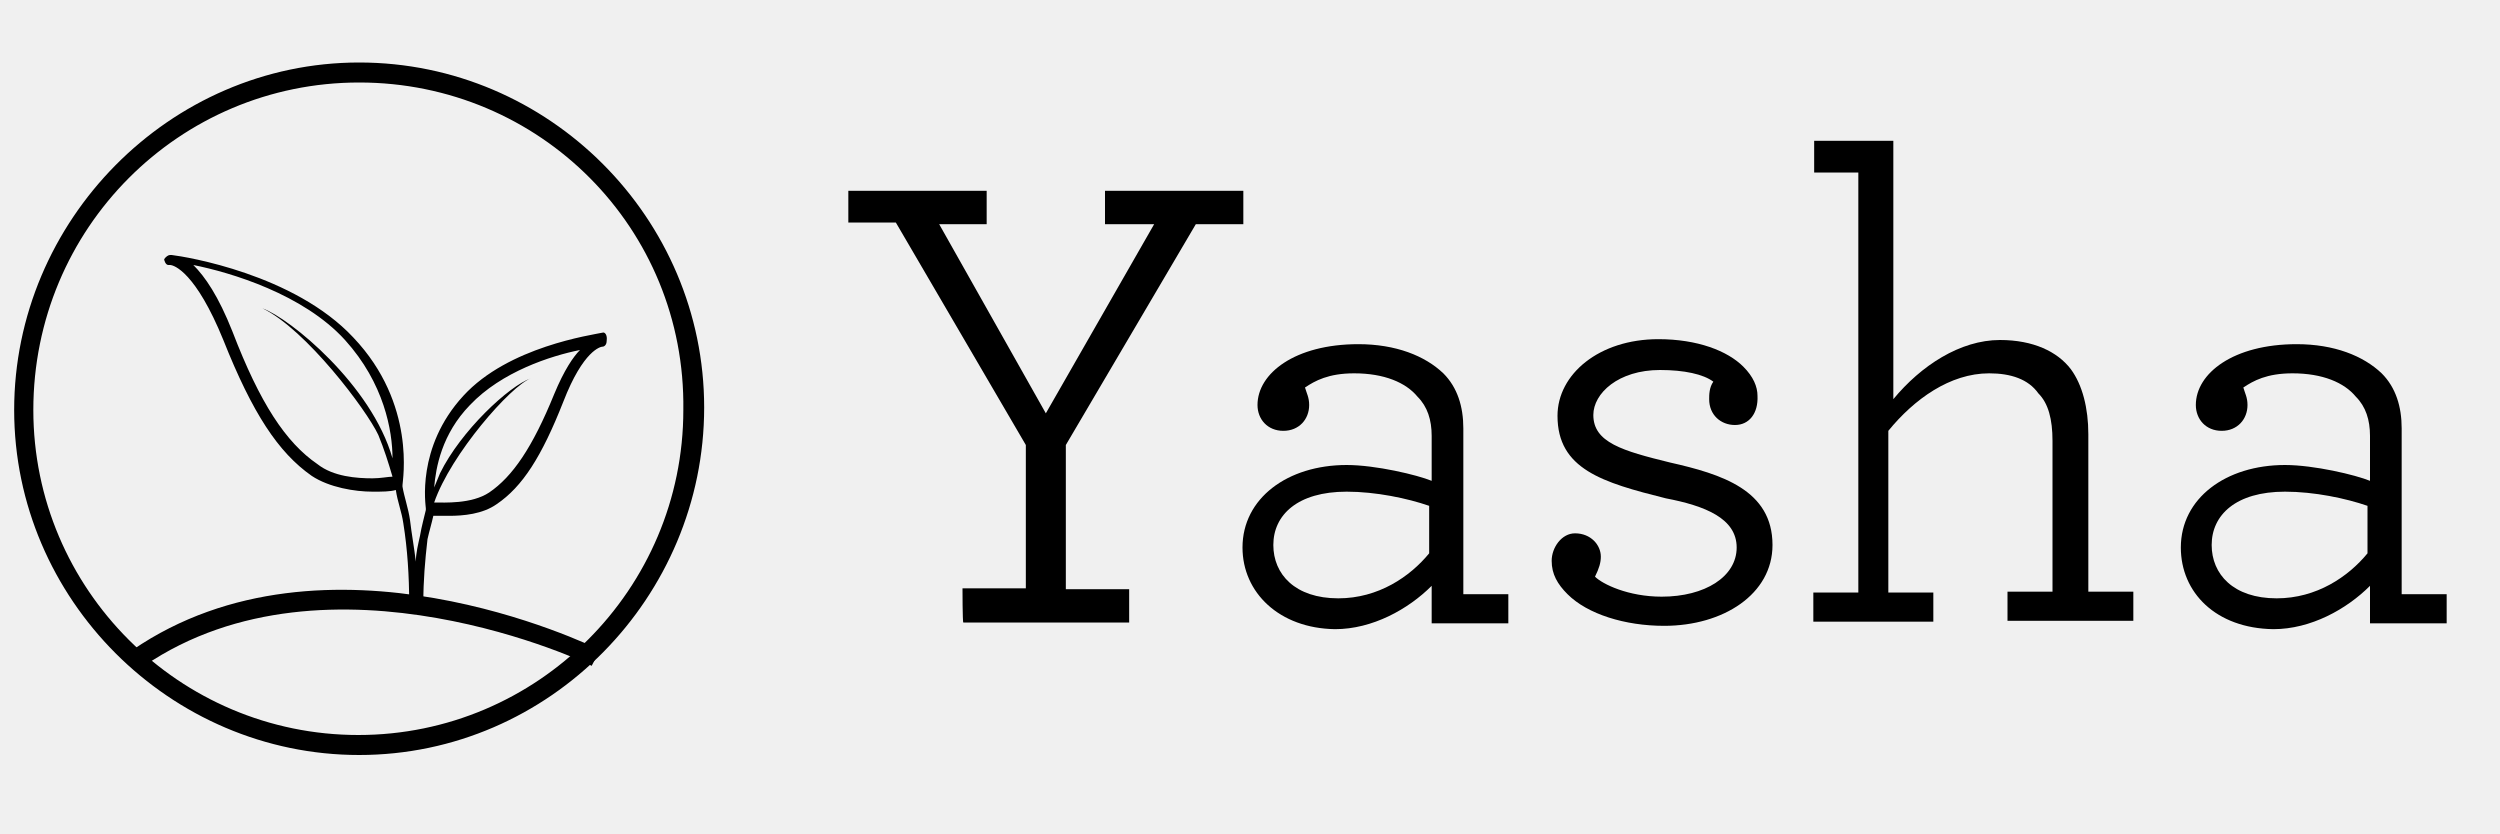
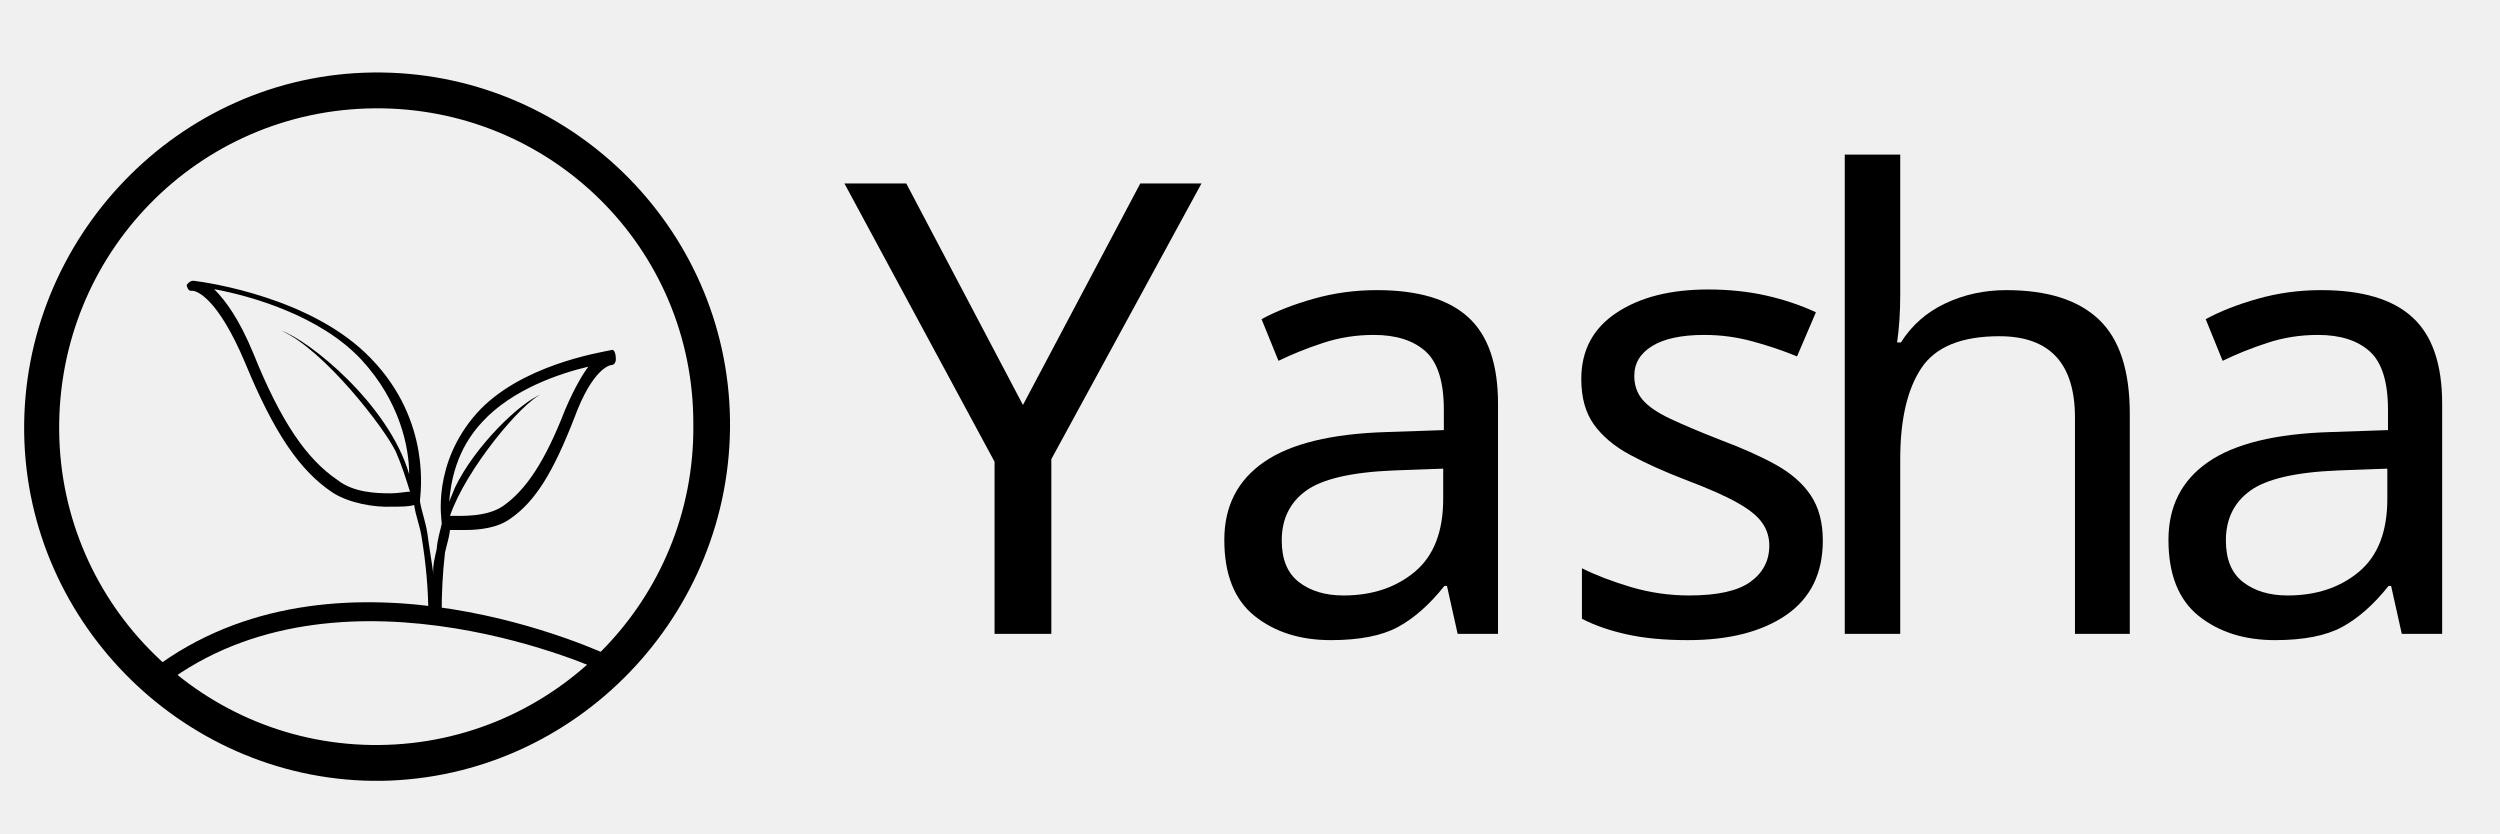
<svg xmlns="http://www.w3.org/2000/svg" version="1.1" id="Layer_1" x="0px" y="0px" viewBox="0 0 300 100" enable-background="new 0 0 300 100" xml:space="preserve">
  <g>
-     <path d="M71,79.9c-0.2-0.2-31.5-15.1-53.7,0L15.9,78c23.2-15.9,54.7-0.7,56.1,0L71,79.9z" />
+     <path d="M72.6,80.7c-0.2-0.2-30.7-14.2-51.9,0.7l-1.4-1.8c22.2-15.7,52.9-1.4,54.3-0.7L72.6,80.7z" />
  </g>
  <g>
-     <path d="M43.1,90.6c-22.7,0-41.4-18.7-41.4-41.4S20.3,7.5,43.1,7.5s41.4,18.7,41.4,41.4S66,90.6,43.1,90.6z M43.1,9.9   C21.5,9.9,4,27.4,4,49.2c0,21.5,17.5,39,39,39s39-17.5,39-39C82.3,27.4,64.8,9.9,43.1,9.9z" />
+     <path d="M45.8,93.7C22.6,94,3.2,75.1,2.9,51.9S21.3,9,44.7,8.7s42.6,18.5,42.9,41.7C87.9,73.7,69.2,93.3,45.8,93.7z M44.9,13   c-21.1,0.2-38,17.4-37.8,38.7c0.2,21,17.4,37.9,38.4,37.7C66.5,89.2,83.4,72,83.2,51C83.3,29.7,66,12.8,44.9,13z" />
  </g>
  <g>
-     <path d="M115.5,70.6h7.6V53.4l-15.6-26.7h-5.7v-3.8h16.6v4h-5.7l12.8,22.7l13-22.7h-5.9v-4h16.6v4h-5.7l-15.6,26.5v17.3h7.6v4   h-19.9C115.5,74.7,115.5,70.6,115.5,70.6z" />
-     <path d="M149.1,65.7c0-5.9,5.4-9.9,12.5-9.9c3.5,0,8.5,1.2,10.2,1.9v-5.4c0-1.9-0.5-3.5-1.7-4.7c-1.4-1.7-4-2.8-7.6-2.8   c-3.1,0-4.7,0.9-5.9,1.7c0.2,0.7,0.5,1.2,0.5,2.1c0,1.7-1.2,3.1-3.1,3.1s-3.1-1.4-3.1-3.1c0-3.8,4.5-7.3,12.1-7.3   c4.5,0,8,1.4,10.2,3.5c1.7,1.7,2.4,4,2.4,6.6v19.9h5.4v3.5h-9.2v-4.5c-2.8,2.8-7.1,5.2-11.6,5.2C153.5,75.4,149.1,71.1,149.1,65.7z    M171.5,66.4v-5.7c-2.6-0.9-6.4-1.7-9.9-1.7c-5.9,0-8.8,2.8-8.8,6.4c0,3.5,2.6,6.4,7.8,6.4C165.4,71.8,169.2,69.2,171.5,66.4z" />
-     <path d="M208.2,51c-1.7,0-3.1-1.2-3.1-3.1c0-0.5,0-1.4,0.5-2.1c-1.2-0.9-3.5-1.4-6.4-1.4c-5,0-8,2.8-8,5.4c0,3.3,3.5,4.3,9.2,5.7   c6.2,1.4,12.3,3.3,12.3,9.9c0,5.9-5.9,9.7-13,9.7c-4.7,0-9.2-1.4-11.6-3.8c-1.2-1.2-1.9-2.4-1.9-4s1.2-3.3,2.8-3.3   c1.9,0,3.1,1.4,3.1,2.8c0,0.7-0.2,1.4-0.7,2.4c0.9,0.9,4,2.4,8,2.4c5.2,0,9-2.4,9-5.9c0-3.5-3.8-5-8.5-5.9c-7.6-1.9-13-3.5-13-9.9   c0-5,5-9.2,12.1-9.2c4.7,0,8.3,1.4,10.2,3.3c1.2,1.2,1.7,2.4,1.7,3.5C211,49.6,209.9,51,208.2,51z" />
-     <path d="M217.7,20.7v-3.8h9.5v31c3.3-4,8-7.1,12.8-7.1c4,0,6.9,1.4,8.5,3.5c1.4,1.9,2.1,4.7,2.1,7.8v18.9h5.4v3.5h-15.1v-3.5h5.4   V52.9c0-2.6-0.5-4.5-1.7-5.7c-1.2-1.7-3.3-2.4-5.9-2.4c-4.7,0-9,3.1-12.1,6.9v19.4h5.4v3.5h-14.4v-3.5h5.4V20.7H217.7z" />
-     <path d="M261.7,65.7c0-5.9,5.4-9.9,12.5-9.9c3.5,0,8.5,1.2,10.2,1.9v-5.4c0-1.9-0.5-3.5-1.7-4.7c-1.4-1.7-4-2.8-7.6-2.8   c-3.1,0-4.7,0.9-5.9,1.7c0.2,0.7,0.5,1.2,0.5,2.1c0,1.7-1.2,3.1-3.1,3.1s-3.1-1.4-3.1-3.1c0-3.8,4.5-7.3,12.1-7.3   c4.5,0,8,1.4,10.2,3.5c1.7,1.7,2.4,4,2.4,6.6v19.9h5.4v3.5h-9.2v-4.5c-2.8,2.8-7.1,5.2-11.6,5.2C265.9,75.4,261.7,71.1,261.7,65.7z    M284.1,66.4v-5.7c-2.6-0.9-6.4-1.7-9.9-1.7c-5.9,0-8.8,2.8-8.8,6.4c0,3.5,2.6,6.4,7.8,6.4C278,71.8,281.8,69.2,284.1,66.4z" />
+     <path d="M73.4,42C73.4,42,73.3,42,73.4,42L73.4,42C73.3,42,73.3,42,73.4,42C73.3,42,73.3,42,73.4,42C73.3,42,73.3,42,73.4,42   C73.3,42,73.3,42,73.4,42c-1.4,0.3-11,1.8-16.2,7.6c-5.4,6.1-4.2,12.8-4.2,13.1c0,0,0,0,0,0.2c-0.2,0.9-0.5,1.8-0.6,3   c-0.2,0.9-0.5,2-0.4,3c-0.2-1.6-0.5-3.2-0.7-4.8c-0.2-1.4-0.7-2.7-0.9-3.9c0,0,0,0,0-0.2c0-0.5,1.5-9.4-5.9-17   c-7-7.3-19.6-9.1-21.2-9.3c-0.2,0-0.2,0-0.2,0c-0.2,0-0.5,0.2-0.7,0.5c0,0.2,0.2,0.7,0.5,0.7l0.2,0c0.5,0,3,0.8,6.3,8.6   c3.5,8.5,6.6,13,10.5,15.6c2,1.3,5.1,1.8,7.1,1.7c1.2,0,2,0,2.7-0.2c0.2,1.4,0.7,2.5,0.9,3.9c0.5,3,0.8,6.2,0.8,9.2l1.6,0   c0-2.5,0.1-4.8,0.4-7.4c0.2-0.9,0.5-1.8,0.6-2.7c0.5,0,1.2,0,1.8,0c1.6,0,3.9-0.2,5.5-1.4c3-2.1,5.1-5.6,7.6-12   c2.2-6,4.3-6.4,4.5-6.4l0,0c0.2,0,0.5-0.2,0.5-0.7C73.9,42.2,73.6,41.9,73.4,42z M47.5,54.2c0.7,1.6,1.2,3.2,1.7,4.8l0,0   c-0.5,0-1.4,0.2-2.3,0.2c-1.8,0-4.5-0.1-6.4-1.6c-3.7-2.5-6.8-7-10.1-15.2c-1.7-4.1-3.3-6.3-4.7-7.7c4.4,0.8,12.8,3.2,17.7,8.5   c4.6,5,5.7,10.5,5.7,13.7c-2.5-8.5-12.1-16.1-15.3-17.2C38.9,42,46.1,51.3,47.5,54.2z M67.8,49.2c-2.4,6.2-4.7,9.6-7.4,11.5   c-2,1.4-5.2,1.2-6.4,1.2l0,0c1.9-5.6,8.7-13.7,11-14.6c-2.5,0.9-8,6.2-10.4,11.2c-0.2,0.5-0.5,1.2-0.7,1.7c0.2-2.3,0.8-6.2,4-9.6   c3.6-3.9,9.3-5.8,12.7-6.6C70,44.8,69,46.4,67.8,49.2z" />
  </g>
  <g>
-     <path d="M72.4,39.9C72.4,39.9,72.2,39.9,72.4,39.9L72.4,39.9C72.2,39.9,72.2,39.9,72.4,39.9C72.2,39.9,72.2,39.9,72.4,39.9   C72.2,39.9,72.2,39.9,72.4,39.9C72.2,39.9,72.2,39.9,72.4,39.9C71,40.2,61,41.6,55.6,47.5c-5.7,6.2-4.5,13.2-4.5,13.5   c0,0,0,0,0,0.2c-0.2,0.9-0.5,1.9-0.7,3.1c-0.2,0.9-0.5,2.1-0.5,3.1c-0.2-1.7-0.5-3.3-0.7-5c-0.2-1.4-0.7-2.8-0.9-4c0,0,0,0,0-0.2   c0-0.5,1.7-9.7-5.9-17.7c-7.1-7.6-20.1-9.7-21.8-9.9c-0.2,0-0.2,0-0.2,0c-0.2,0-0.5,0.2-0.7,0.5c0,0.2,0.2,0.7,0.5,0.7h0.2   c0.5,0,3.1,0.9,6.4,9c3.5,8.8,6.6,13.5,10.6,16.3c2.1,1.4,5.2,1.9,7.3,1.9c1.2,0,2.1,0,2.8-0.2c0.2,1.4,0.7,2.6,0.9,4   c0.5,3.1,0.7,6.4,0.7,9.5h1.7c0-2.6,0.2-5,0.5-7.6c0.2-0.9,0.5-1.9,0.7-2.8c0.5,0,1.2,0,1.9,0c1.7,0,4-0.2,5.7-1.4   c3.1-2.1,5.4-5.7,8-12.3c2.4-6.2,4.5-6.6,4.7-6.6l0,0c0.2,0,0.5-0.2,0.5-0.7C72.9,40.2,72.6,39.9,72.4,39.9z M45.4,52.2   c0.7,1.7,1.2,3.3,1.7,5l0,0c-0.5,0-1.4,0.2-2.4,0.2c-1.9,0-4.7-0.2-6.6-1.7c-3.8-2.6-6.9-7.3-10.2-15.9c-1.7-4.3-3.3-6.6-4.7-8   c4.5,0.9,13.2,3.5,18.2,9c4.7,5.2,5.7,10.9,5.7,14.2c-2.5-8.8-12.3-16.8-15.6-18C36.7,39.5,44,49.2,45.4,52.2z M66.5,47.3   c-2.6,6.4-5,9.9-7.8,11.8c-2.1,1.4-5.4,1.2-6.6,1.2l0,0c2-5.8,9.2-14,11.6-14.9c-2.6,0.9-8.4,6.3-10.9,11.4   c-0.2,0.5-0.5,1.2-0.7,1.7c0.2-2.4,0.9-6.4,4.3-9.9c3.8-4,9.7-5.9,13.2-6.6C68.8,42.8,67.7,44.4,66.5,47.3z" />
+     <path fill="#FFFFFF" d="M615.1,302.9c1.9,0,3.8,0,5.8,0c0,1.9,0,3.7,0,5.6c-6.4,0-12.8,0-19.3,0c0-1.8,0-3.6,0-5.6   c1.5,0,3.1,0,4.6,0c1.3,0,1.3,0,1.3-1.3c0-13,0-26,0-39.1c0-0.4,0-0.7,0-1.2c-2,0-3.9,0-6,0c0-1.8,0-3.5,0-5.2   c0-0.2,0.6-0.5,0.9-0.5c2.6,0,5.3,0,7.9,0c1.2,0,2.4,0,3.6,0c0.8,0,1,0.3,1,1c0,6.4,0,12.9,0,19.3c0,0.4,0,0.7,0,1.4   c0.5-0.5,0.8-0.7,1.1-1c3.8-3.8,8.3-5.3,13.6-4.3c4.8,0.9,7.5,3.7,8.3,8.5c0.2,1.4,0.3,2.8,0.3,4.2c0,5.6,0,11.2,0,16.9   c0,0.4,0,0.9,0.1,1.4c2,0,4,0,6,0c0,1.9,0,3.7,0,5.6c-4.5,0-8.9,0-13.5,0c0-0.4,0-0.8,0-1.2c0-8.1,0-16.1-0.1-24.2   c0-2.2-0.7-4.2-3-5.2c-2.3-1-4.8-0.8-6.8,0.7c-2,1.4-3.8,3.1-5.7,4.7c-0.2,0.2-0.3,0.5-0.3,0.8c0,6.2,0,12.3,0,18.5   C615,302.6,615.1,302.7,615.1,302.9z" />
+     <path fill="#FFFFFF" d="M506.8,264.4c-1.2,0-2.3,0-3.4,0c0-2,0-3.9,0-5.9c0.3,0,0.5-0.1,0.8-0.1c5.1,0,10.2,0,15.3,0   c0.8,0,1.1,0.2,1,1c-0.1,1.4,0,2.7,0,4.1c0,0.6-0.2,0.9-0.9,0.9c-1.4,0-2.9,0-4.3,0c-0.6,0-0.9,0.2-1.2,0.7   c-4.4,8.4-8.8,16.7-13.2,25c-0.2,0.3-0.3,0.6-0.3,0.9c0,3.7,0,7.4,0,11c0,0.1,0,0.3,0.1,0.5c1.6,0,3.2,0,4.8,0   c0.9,0,1.2,0.2,1.1,1.1c-0.1,1.6,0,3.1,0,4.8c-6.6,0-13,0-19.6,0c0-1.9,0-3.8,0-5.9c2,0,3.9,0,5.9,0c0-0.4,0.1-0.7,0.1-1   c0-3.4,0-6.9,0-10.3c0-0.4-0.1-0.9-0.3-1.3c-4.4-8.3-8.7-16.6-13.1-24.9c-0.3-0.6-0.7-0.8-1.3-0.8c-1.4,0-2.9,0-4.3,0   c-0.3,0-0.7-0.3-0.7-0.5c-0.1-1.8,0-3.5,0-5.4c5.8,0,11.4,0,17.1,0c0,1.9,0,3.8,0,5.9c-1,0-2,0-3.3,0c3.4,6.5,6.6,12.9,9.8,19.2   C500.1,277.3,503.4,270.9,506.8,264.4z" />
+     <path fill="#FFFFFF" d="M557.5,308.6c-1,0-1.8,0-2.7,0c-2.5,0-5.1,0-7.6,0c-0.7,0-1-0.2-1.2-0.9c-0.4-1.5-0.9-2.9-1.3-4.5   c-1,0.9-1.9,1.8-2.8,2.6c-5.4,5.1-16.2,3.7-20.3-3.6c-2.4-4.2-3-8.7-2.8-13.4c0.2-4.9,1.8-9.2,5.3-12.8c4.6-4.6,13.2-6.7,19.9-1.6   c0.3,0.2,0.6,0.5,1.1,0.8c0.3-0.9,0.6-1.6,0.8-2.4c0.2-0.5,0.4-0.8,1-0.7c3.2,0,6.5,0,9.7,0c0.6,0,0.9,0.1,0.9,0.8   c0,1.4,0,2.7,0,4.1c0,0.6-0.3,0.8-0.9,0.8c-1.7,0-3.3,0-5.1,0c0,0.4-0.1,0.8-0.1,1.2c0,7.5,0,15.1,0,22.6c0,1,0.3,1.3,1.2,1.2   c1.3-0.1,2.6,0,3.9,0c0.6,0,0.9,0.1,0.9,0.8C557.5,305.3,557.5,306.9,557.5,308.6z M544,289.1c0-2.7,0-5.5,0-8.2   c0-0.7-0.2-1.2-0.8-1.5c-1.1-0.6-2.2-1.2-3.3-1.7c-3.8-1.4-7.7-0.4-10.1,2.4c-1.6,1.9-2.4,4.1-2.7,6.5c-0.6,4.2-0.5,8.3,1.2,12.2   c1.7,3.8,5,5.4,9,4.4c2.5-0.6,4.3-2.3,5.9-4.2c0.4-0.5,0.7-1.2,0.7-1.8C544.1,294.5,544,291.8,544,289.1z" />
+     <path fill="#FFFFFF" d="M688.9,308.6c-0.8,0-1.4,0-2,0c-2.8,0-5.6,0-8.4,0c-0.6,0-0.9-0.2-1.1-0.8c-0.4-1.5-0.9-3-1.4-4.5   c-1,0.9-1.8,1.8-2.7,2.6c-3.8,3.4-8.3,3.8-13,2.4c-4.2-1.3-7-4.2-8.5-8.3c-2.3-6.2-2.4-12.4,0.2-18.6c3.3-7.7,12.5-11.7,19.8-8.6   c1.6,0.7,3.1,1.7,4.7,2.6c0.2-0.7,0.5-1.4,0.7-2.2c0.2-0.5,0.4-0.8,1-0.7c3.2,0,6.5,0,9.7,0c0.6,0,0.9,0.1,0.9,0.8   c0,1.4,0,2.7,0,4.1c0,0.7-0.3,0.8-0.9,0.8c-1.7,0-3.3,0-5.1,0c0,0.4-0.1,0.8-0.1,1.2c0,7.5,0,15.1,0,22.6c0,1,0.3,1.3,1.3,1.2   c1.3-0.1,2.6,0,3.9,0c0.6,0,0.9,0.2,0.9,0.8C688.9,305.4,688.9,306.9,688.9,308.6z M675.4,289.1c0-1.9,0-3.9,0-5.8   c0-3.8,0-3.9-3.5-5.3c-4.3-1.8-9.5-1-12.1,4.4c-1.2,2.5-1.6,5.2-1.6,8c0,3.1,0.3,6.2,1.8,9.1c1.8,3.3,4.9,4.7,8.6,3.9   c2.7-0.6,4.5-2.4,6.2-4.4c0.4-0.4,0.6-1.1,0.6-1.6C675.4,294.6,675.4,291.8,675.4,289.1z" />
+     <path fill="#FFFFFF" d="M572.3,304c0,1.4,0,2.5,0,3.7c0,0.7-0.2,1-1,1c-1.5-0.1-3.1,0-4.7,0c0-4.6,0-9.1,0-13.8c1.8,0,3.7,0,5.6,0   c0,0.4,0,0.8,0.1,1.1c0.1,3.6,1.6,5.7,4.9,6.9c2.8,1,5.6,1.1,8.4,0.1c2.2-0.8,3-2.4,2.7-4.6c-0.2-1.2-0.7-2-1.8-2.5   c-1.3-0.6-2.7-1.2-4.1-1.7c-2.7-0.9-5.4-1.7-8.1-2.6c-1.4-0.5-2.8-1.2-4.1-2.1c-4.8-3.2-4.8-11.2-0.2-14.8   c4.7-3.7,12.9-3.8,17.6-0.2c0.7,0.5,1.3,1.2,2.1,1.9c0-1.1,0-2,0-3c0-0.7,0.2-1,0.9-1c1.4,0,2.7,0,4.1,0c0.4,0,0.8,0,0.8,0.6   c0,4.1,0,8.2,0,12.4c-1.9,0-3.8,0-5.7,0c0-0.2-0.1-0.5-0.1-0.8c0.2-3.3-1.7-6-5.2-7.1c-2.6-0.8-5.2-0.9-7.8,0.1   c-1.6,0.6-2.4,1.8-2.5,3.5c-0.1,1.7,0.6,3,2.1,3.6c2,0.9,4,1.6,6.1,2.3c2.5,0.9,5.1,1.7,7.6,2.6c3.4,1.3,5.6,3.7,5.9,7.5   c0.3,3.9-0.9,7-4.1,9.3c-4.4,3.1-12.9,3.3-17.4-0.5C573.7,305.5,573.1,304.8,572.3,304z" />
  </g>
+   <text transform="matrix(1 0 0 1 101.332 76.0654)">
+     <tspan x="0" y="0" font-family="'Archer-Semibold'" font-size="75.689" letter-spacing="-6">Y</tspan>
+     <tspan x="42.1" y="0" font-family="'Archer-Semibold'" font-size="75.689">as</tspan>
+     <tspan x="113.6" y="0" font-family="'Archer-Semibold'" font-size="75.689">h</tspan>
+     <tspan x="155.4" y="0" font-family="'Archer-Semibold'" font-size="75.689">a</tspan>
+   </text>
</svg>
